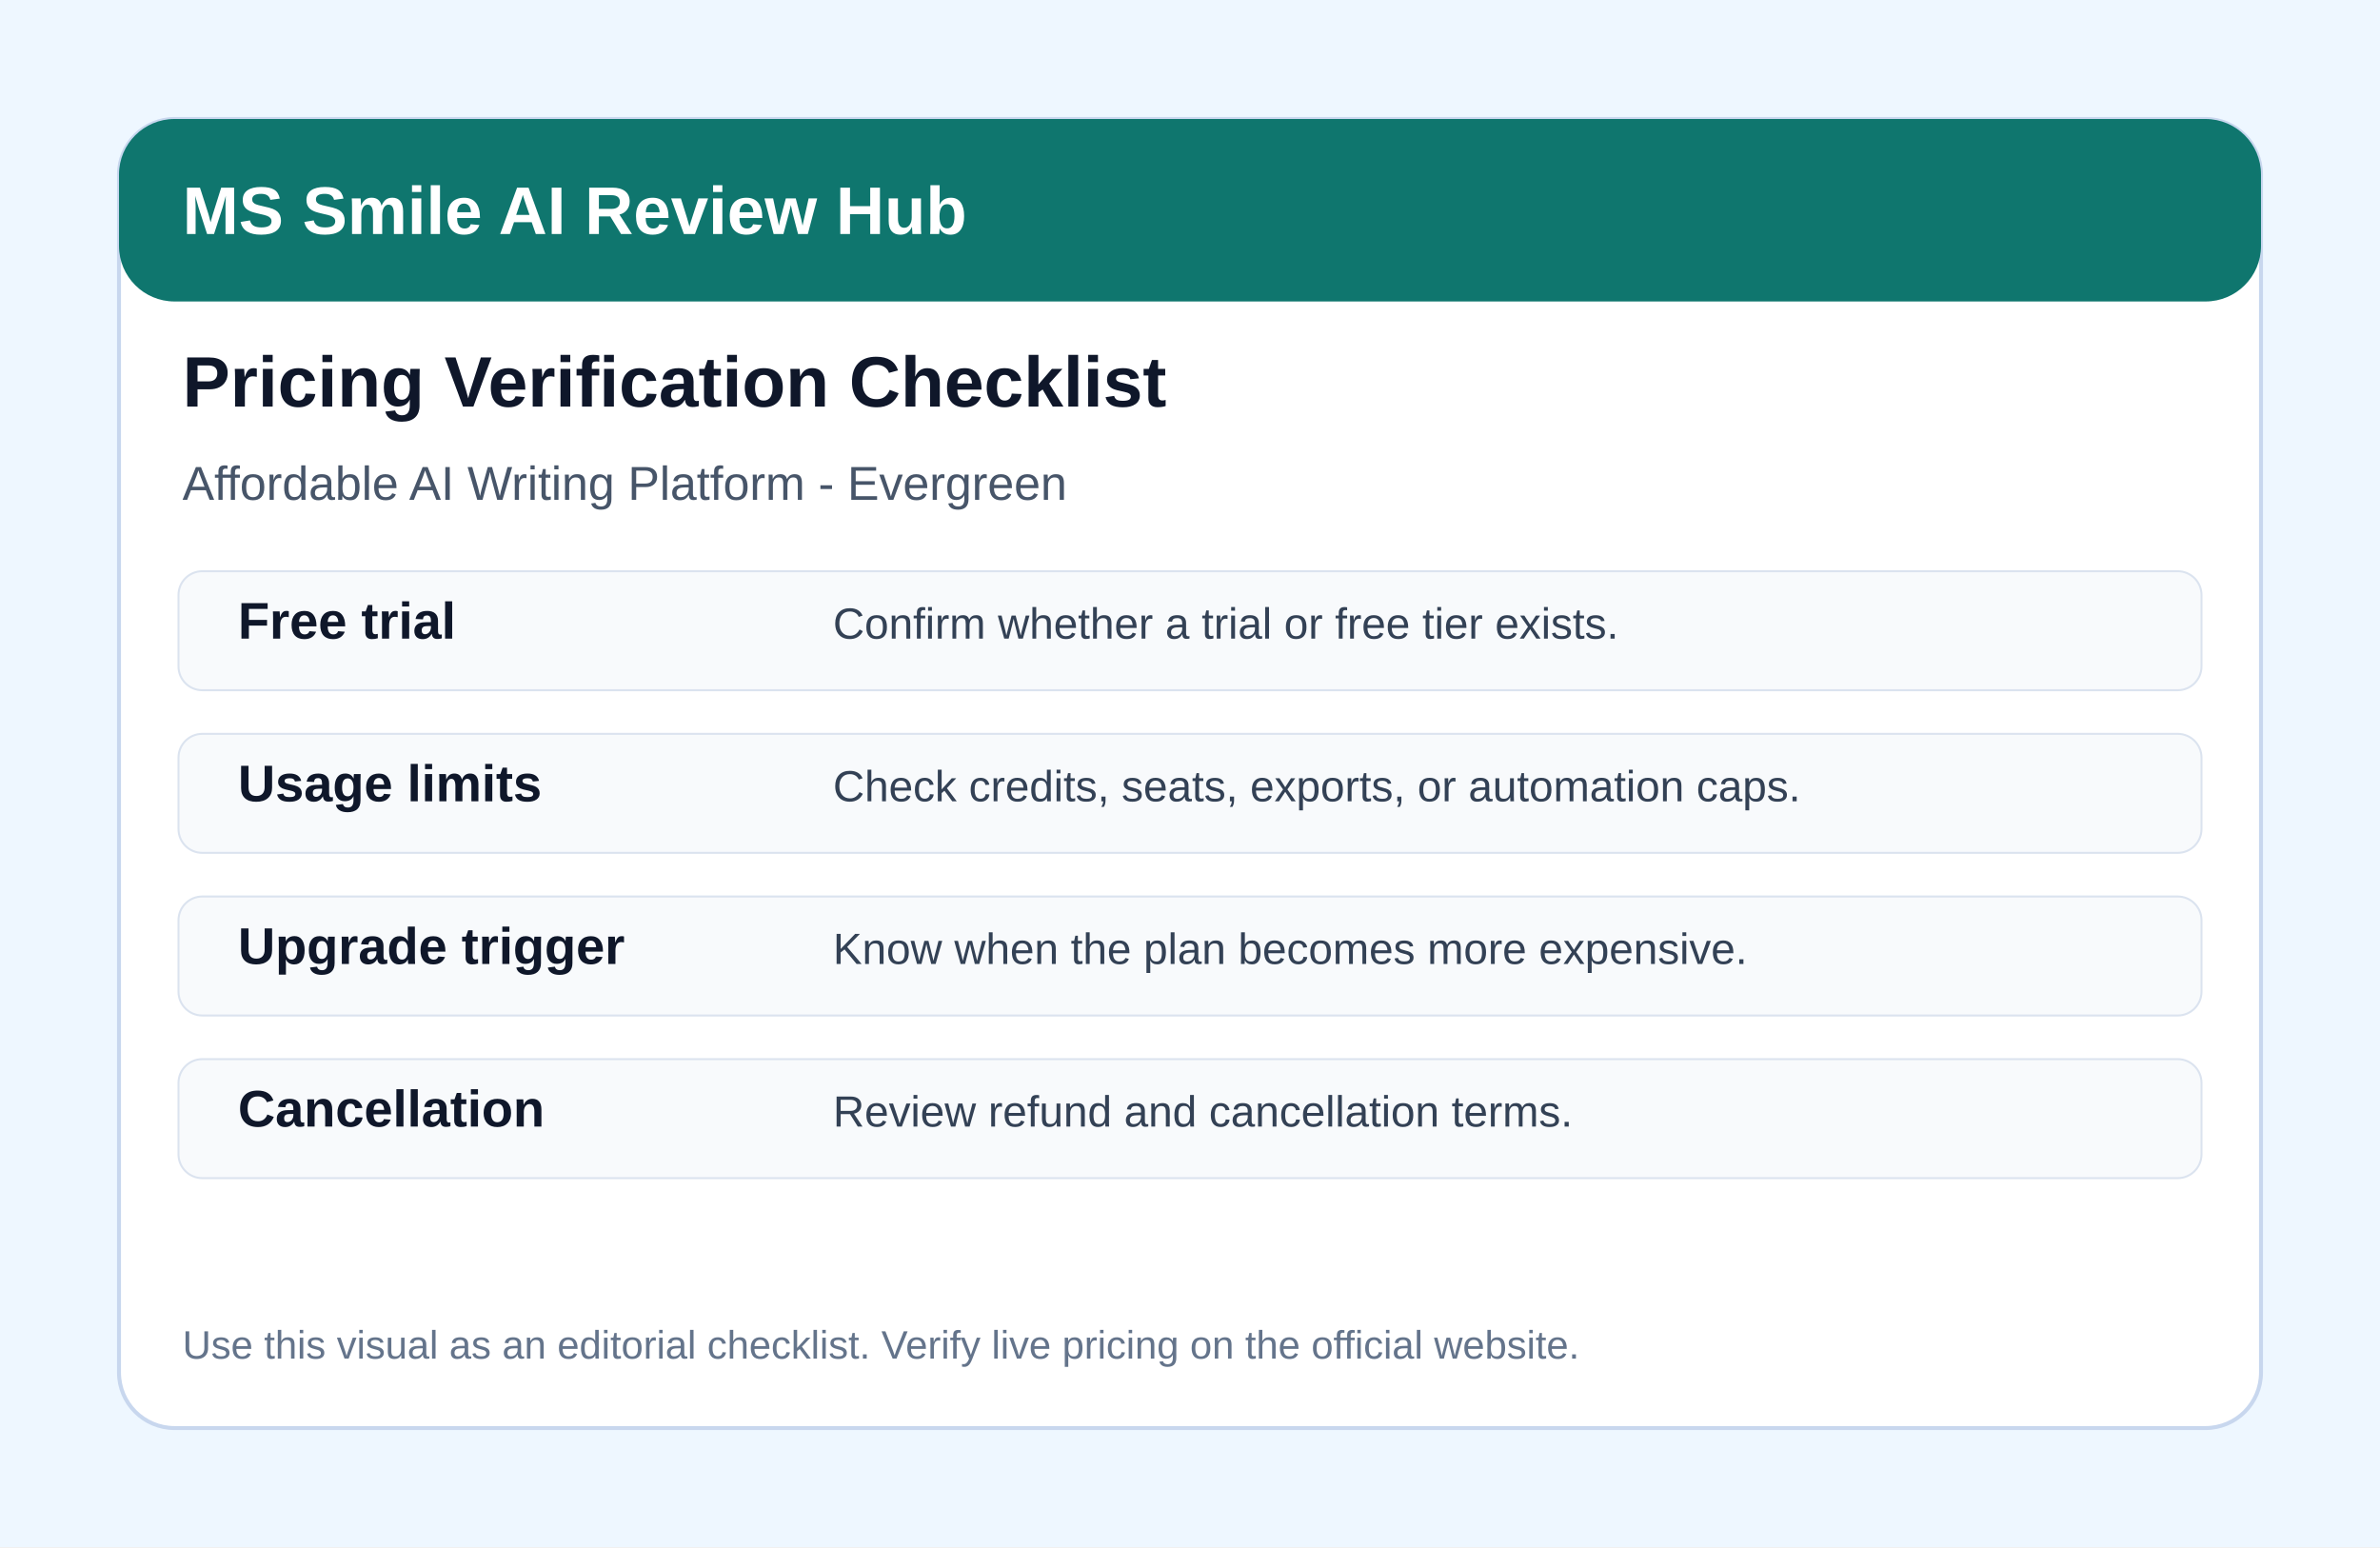
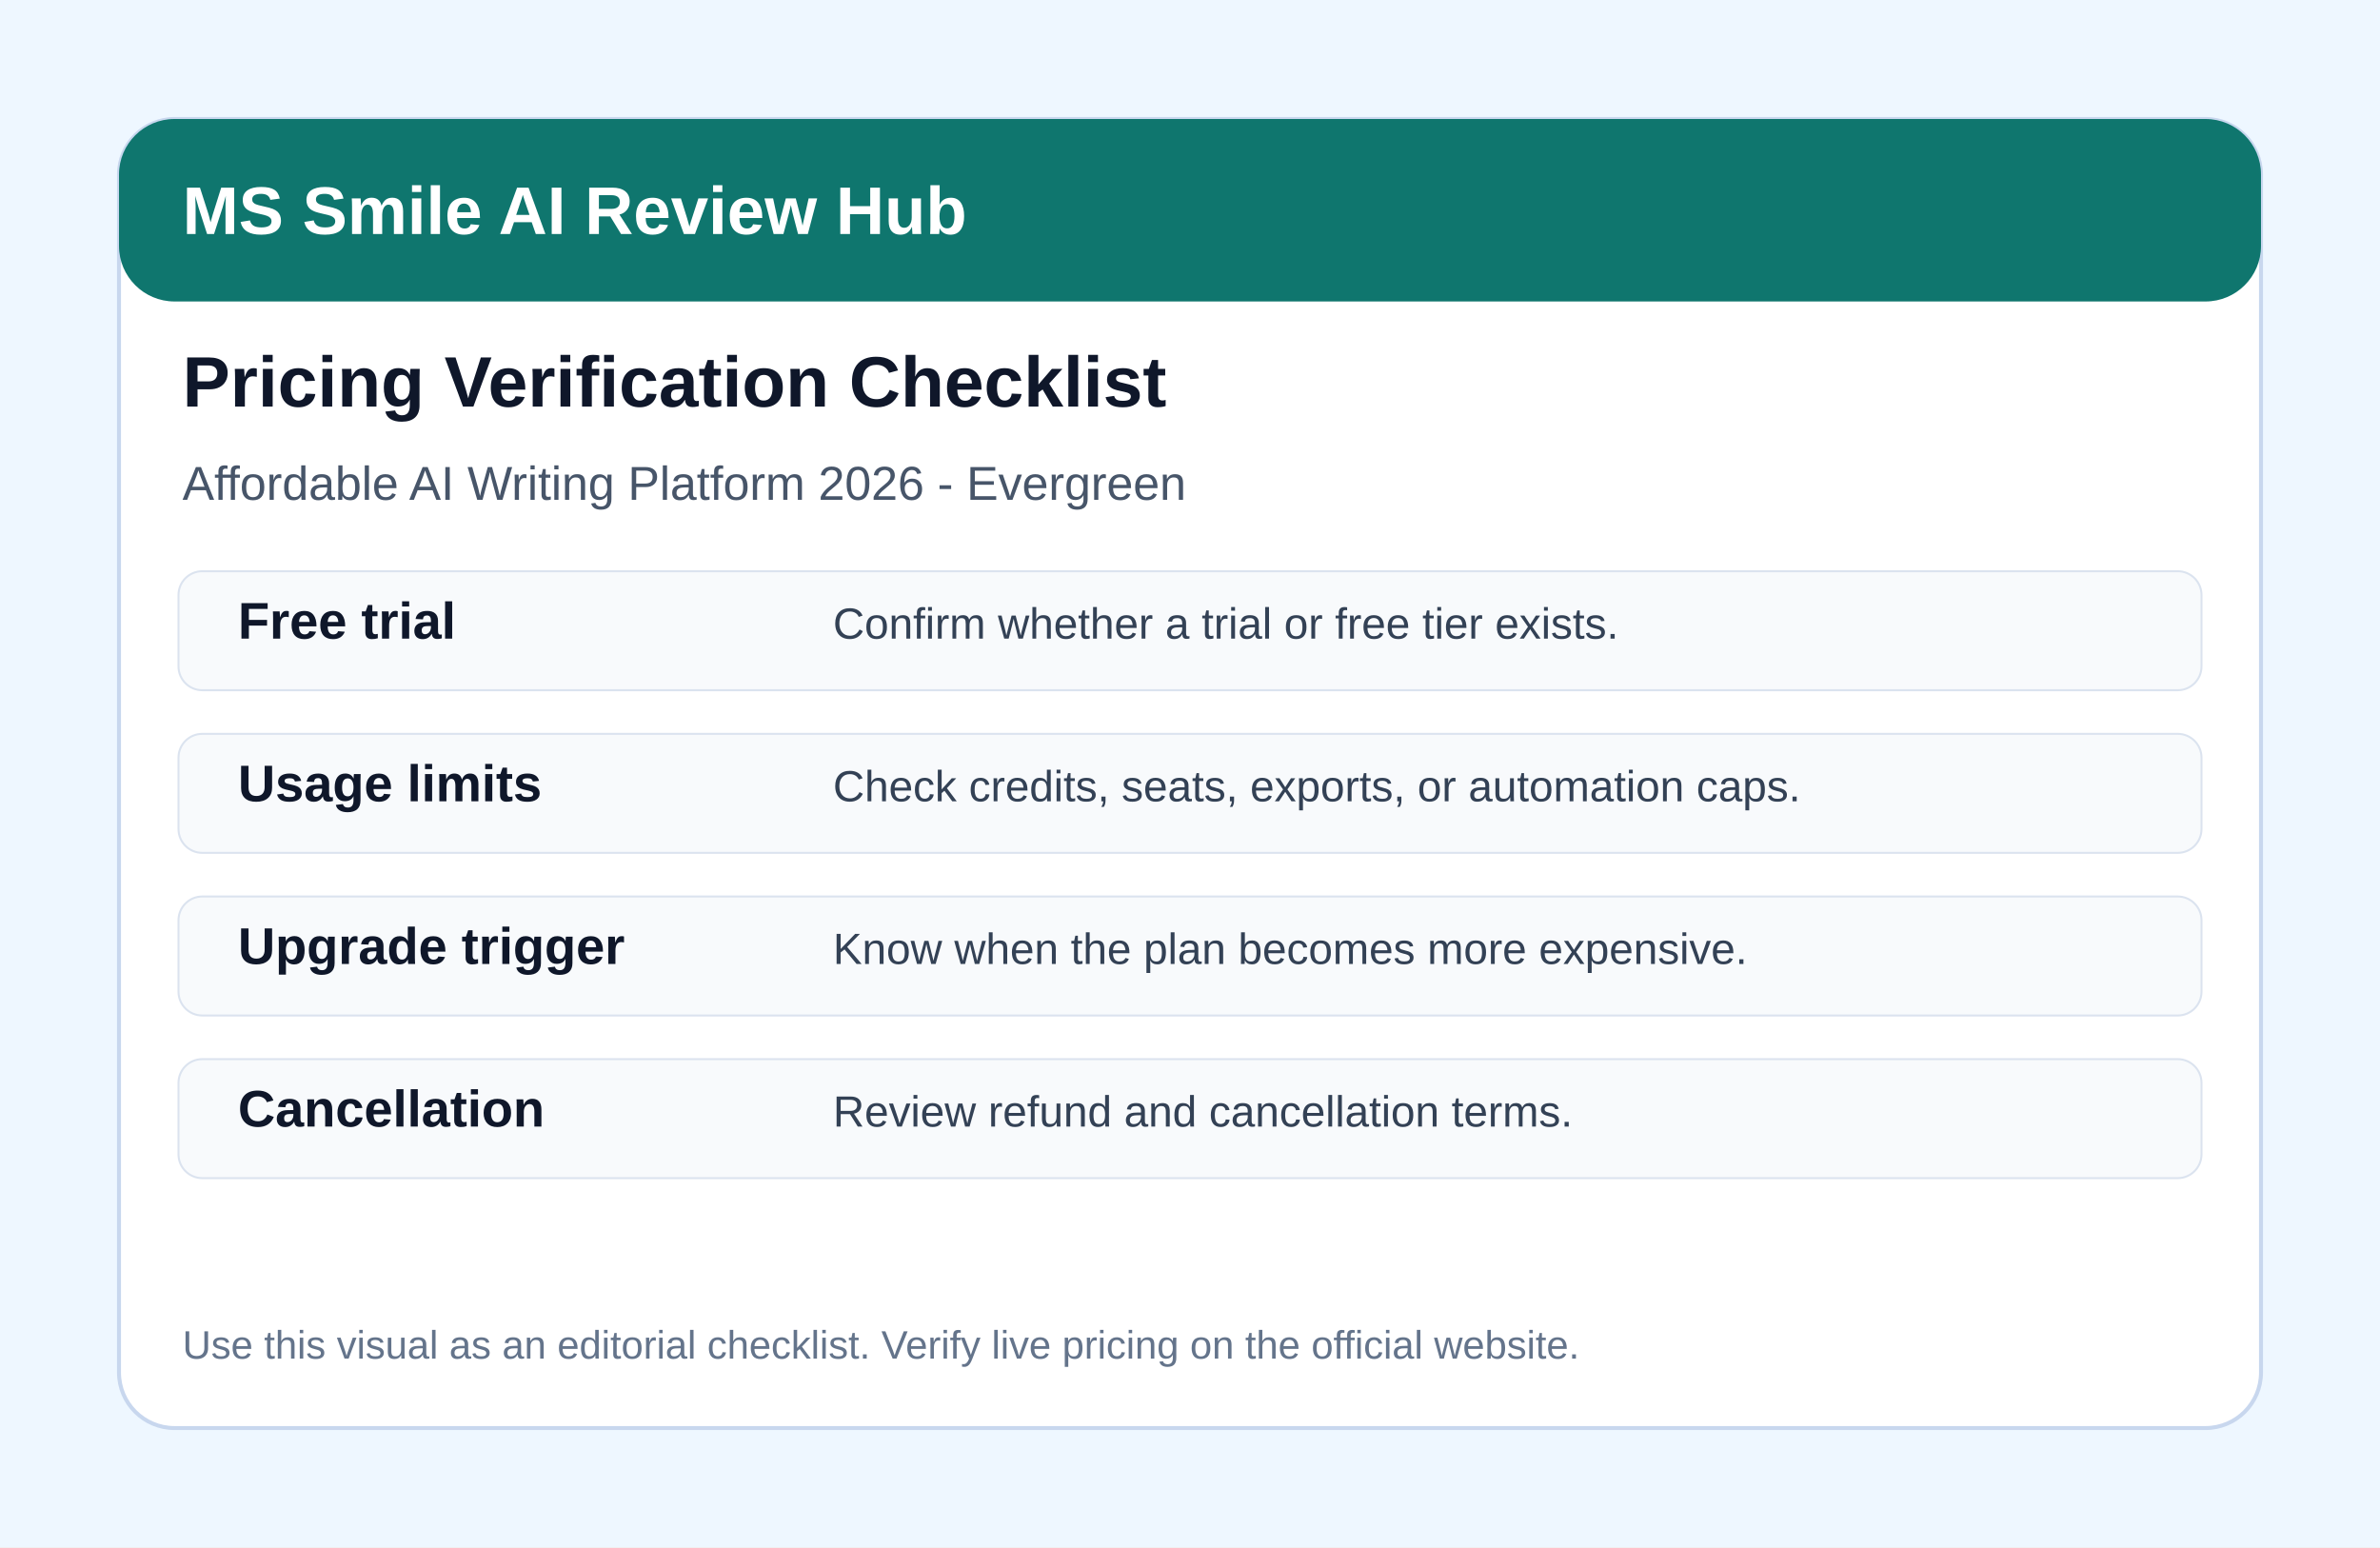
<svg xmlns="http://www.w3.org/2000/svg" width="1200" height="780" viewBox="0 0 1200 780">
  <rect width="1200" height="780" fill="#eef7ff" />
  <rect x="60" y="60" width="1080" height="660" rx="28" fill="#ffffff" stroke="#c8d7ee" stroke-width="2" />
  <rect x="60" y="60" width="1080" height="92" rx="28" fill="#0f766e" />
  <text x="92" y="118" font-family="Arial, sans-serif" font-size="34" font-weight="700" fill="#ffffff">MS Smile AI Review Hub</text>
  <text x="92" y="205" font-family="Arial, sans-serif" font-size="36" font-weight="700" fill="#0f172a">Pricing Verification Checklist</text>
-   <text x="92" y="252" font-family="Arial, sans-serif" font-size="24" fill="#475569">Affordable AI Writing Platform - Evergreen</text>
+   <text x="92" y="252" font-family="Arial, sans-serif" font-size="24" fill="#475569">Affordable AI Writing Platform 2026 - Evergreen</text>
  <g font-family="Arial, sans-serif">
    <rect x="90" y="288" width="1020" height="60" rx="12" fill="#f8fafc" stroke="#dbe3ef" />
    <text x="120" y="322" font-size="26" font-weight="700" fill="#0f172a">Free trial</text>
    <text x="420" y="322" font-size="22" fill="#334155">Confirm whether a trial or free tier exists.</text>
    <rect x="90" y="370" width="1020" height="60" rx="12" fill="#f8fafc" stroke="#dbe3ef" />
    <text x="120" y="404" font-size="26" font-weight="700" fill="#0f172a">Usage limits</text>
    <text x="420" y="404" font-size="22" fill="#334155">Check credits, seats, exports, or automation caps.</text>
    <rect x="90" y="452" width="1020" height="60" rx="12" fill="#f8fafc" stroke="#dbe3ef" />
    <text x="120" y="486" font-size="26" font-weight="700" fill="#0f172a">Upgrade trigger</text>
    <text x="420" y="486" font-size="22" fill="#334155">Know when the plan becomes more expensive.</text>
    <rect x="90" y="534" width="1020" height="60" rx="12" fill="#f8fafc" stroke="#dbe3ef" />
    <text x="120" y="568" font-size="26" font-weight="700" fill="#0f172a">Cancellation</text>
    <text x="420" y="568" font-size="22" fill="#334155">Review refund and cancellation terms.</text>
  </g>
  <text x="92" y="685" font-family="Arial, sans-serif" font-size="20" fill="#64748b">Use this visual as an editorial checklist. Verify live pricing on the official website.</text>
</svg>
